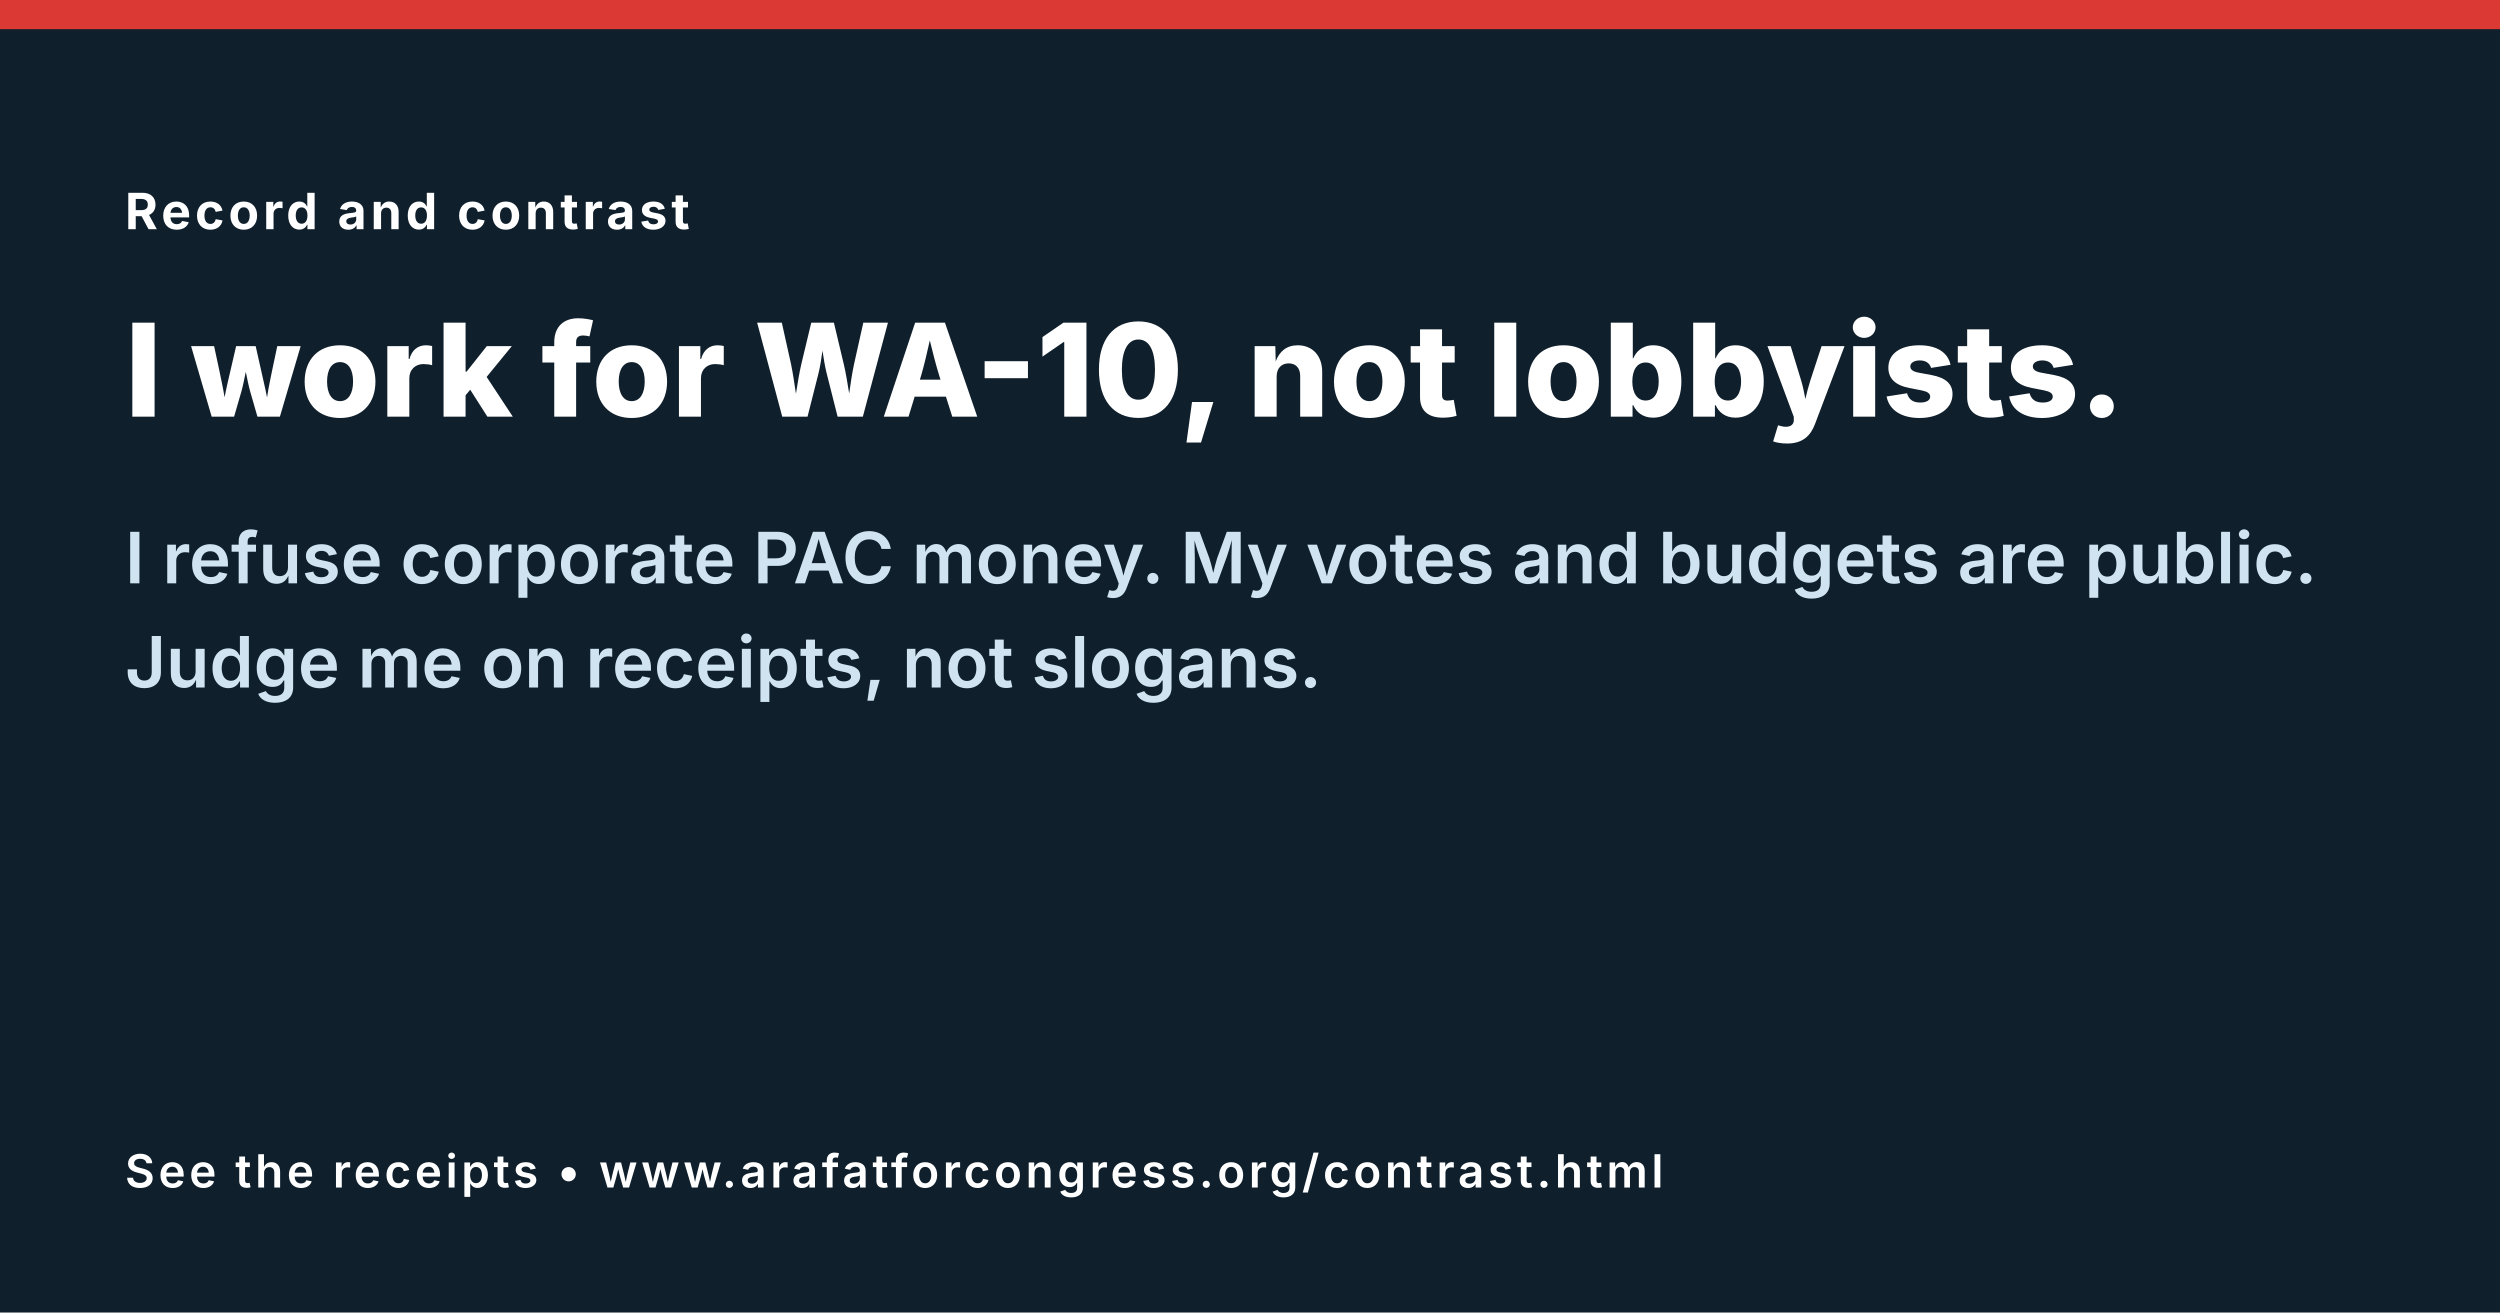
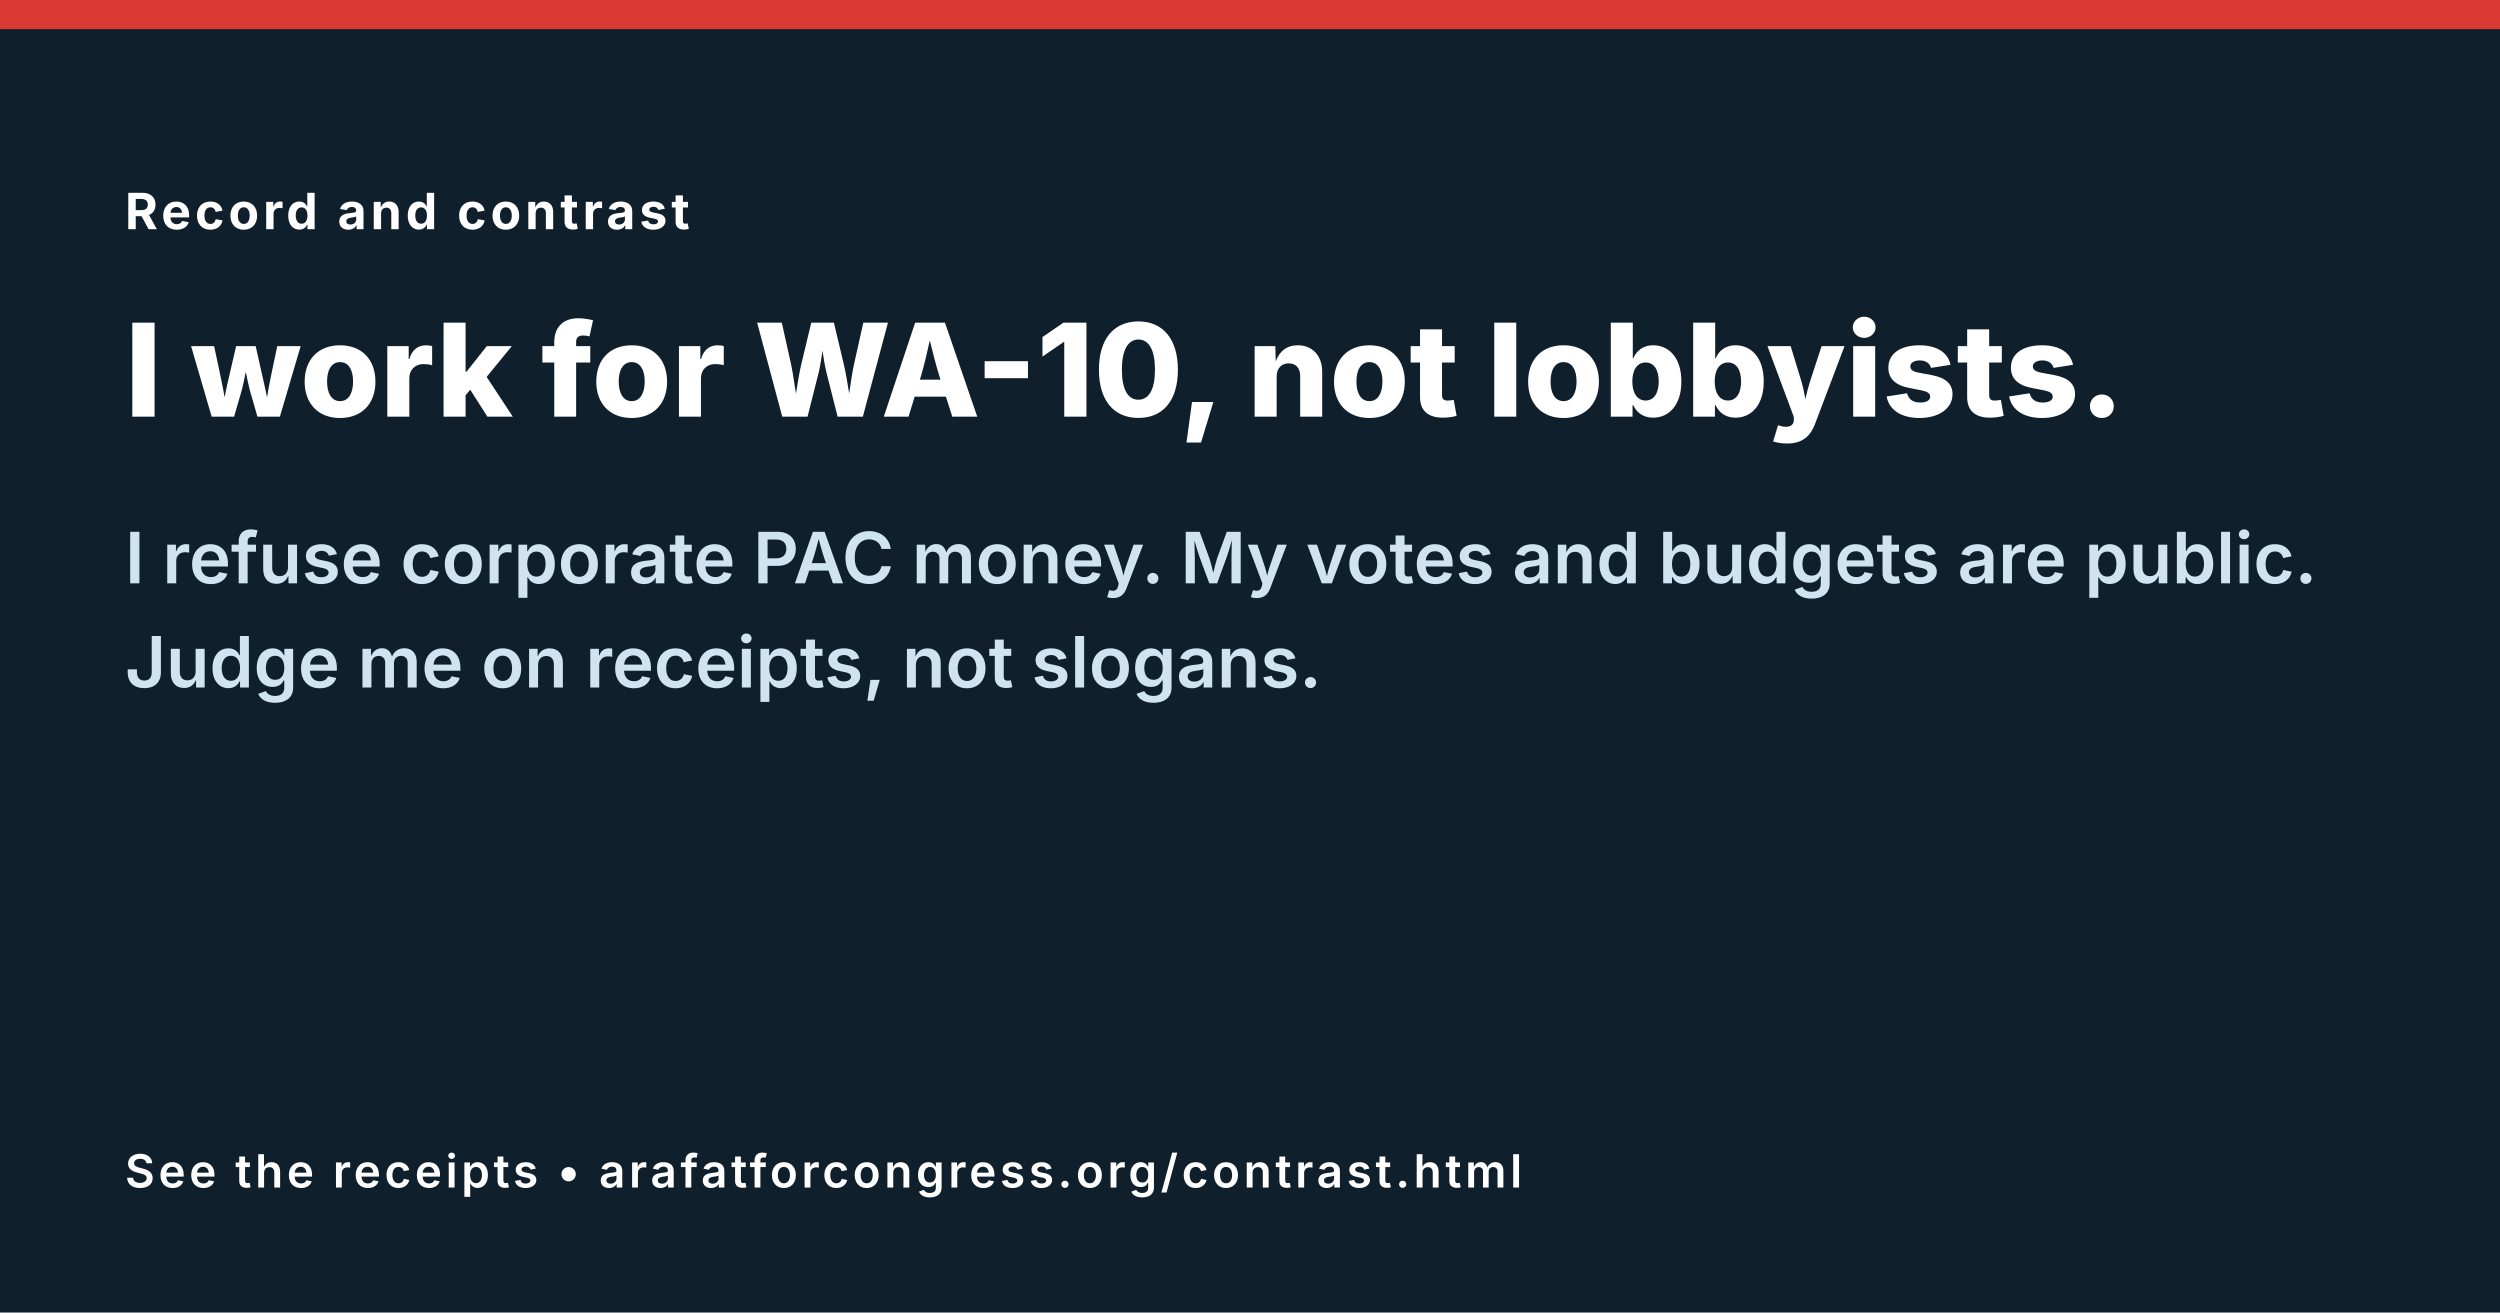
<svg xmlns="http://www.w3.org/2000/svg" width="1200" height="630">
  <defs>
    <style>
      .bg{fill:#0f1f2c}.accent{fill:#db3a34}.light{fill:#fff}.muted{fill:#cfe3f1}
      .kicker{font:700 24px/1 Inter,system-ui;letter-spacing:.08em;text-transform:uppercase}
      .title{font:800 62px/1.1 Inter,system-ui}
      .body{font:600 34px/1.3 Inter,system-ui}
      .tag{font:600 22px/1 Inter,system-ui;letter-spacing:.08em;text-transform:uppercase}
    </style>
  </defs>
  <rect class="bg" width="1200" height="630" />
  <rect class="accent" width="1200" height="14" />
  <text class="kicker light" x="60" y="110">Record and contrast</text>
  <text class="title light" x="60" y="200">I work for WA-10, not lobbyists.</text>
  <text class="body muted" x="60" y="280">I refuse corporate PAC money. My votes and budgets are public.</text>
  <text class="body muted" x="60" y="330">Judge me on receipts, not slogans.</text>
-   <text class="tag light" x="60" y="570">See the receipts • www.arafatforcongress.org/contrast.html</text>
+   <text class="tag light" x="60" y="570">See the receipts • arafatforcongress.org/contrast.html</text>
</svg>
